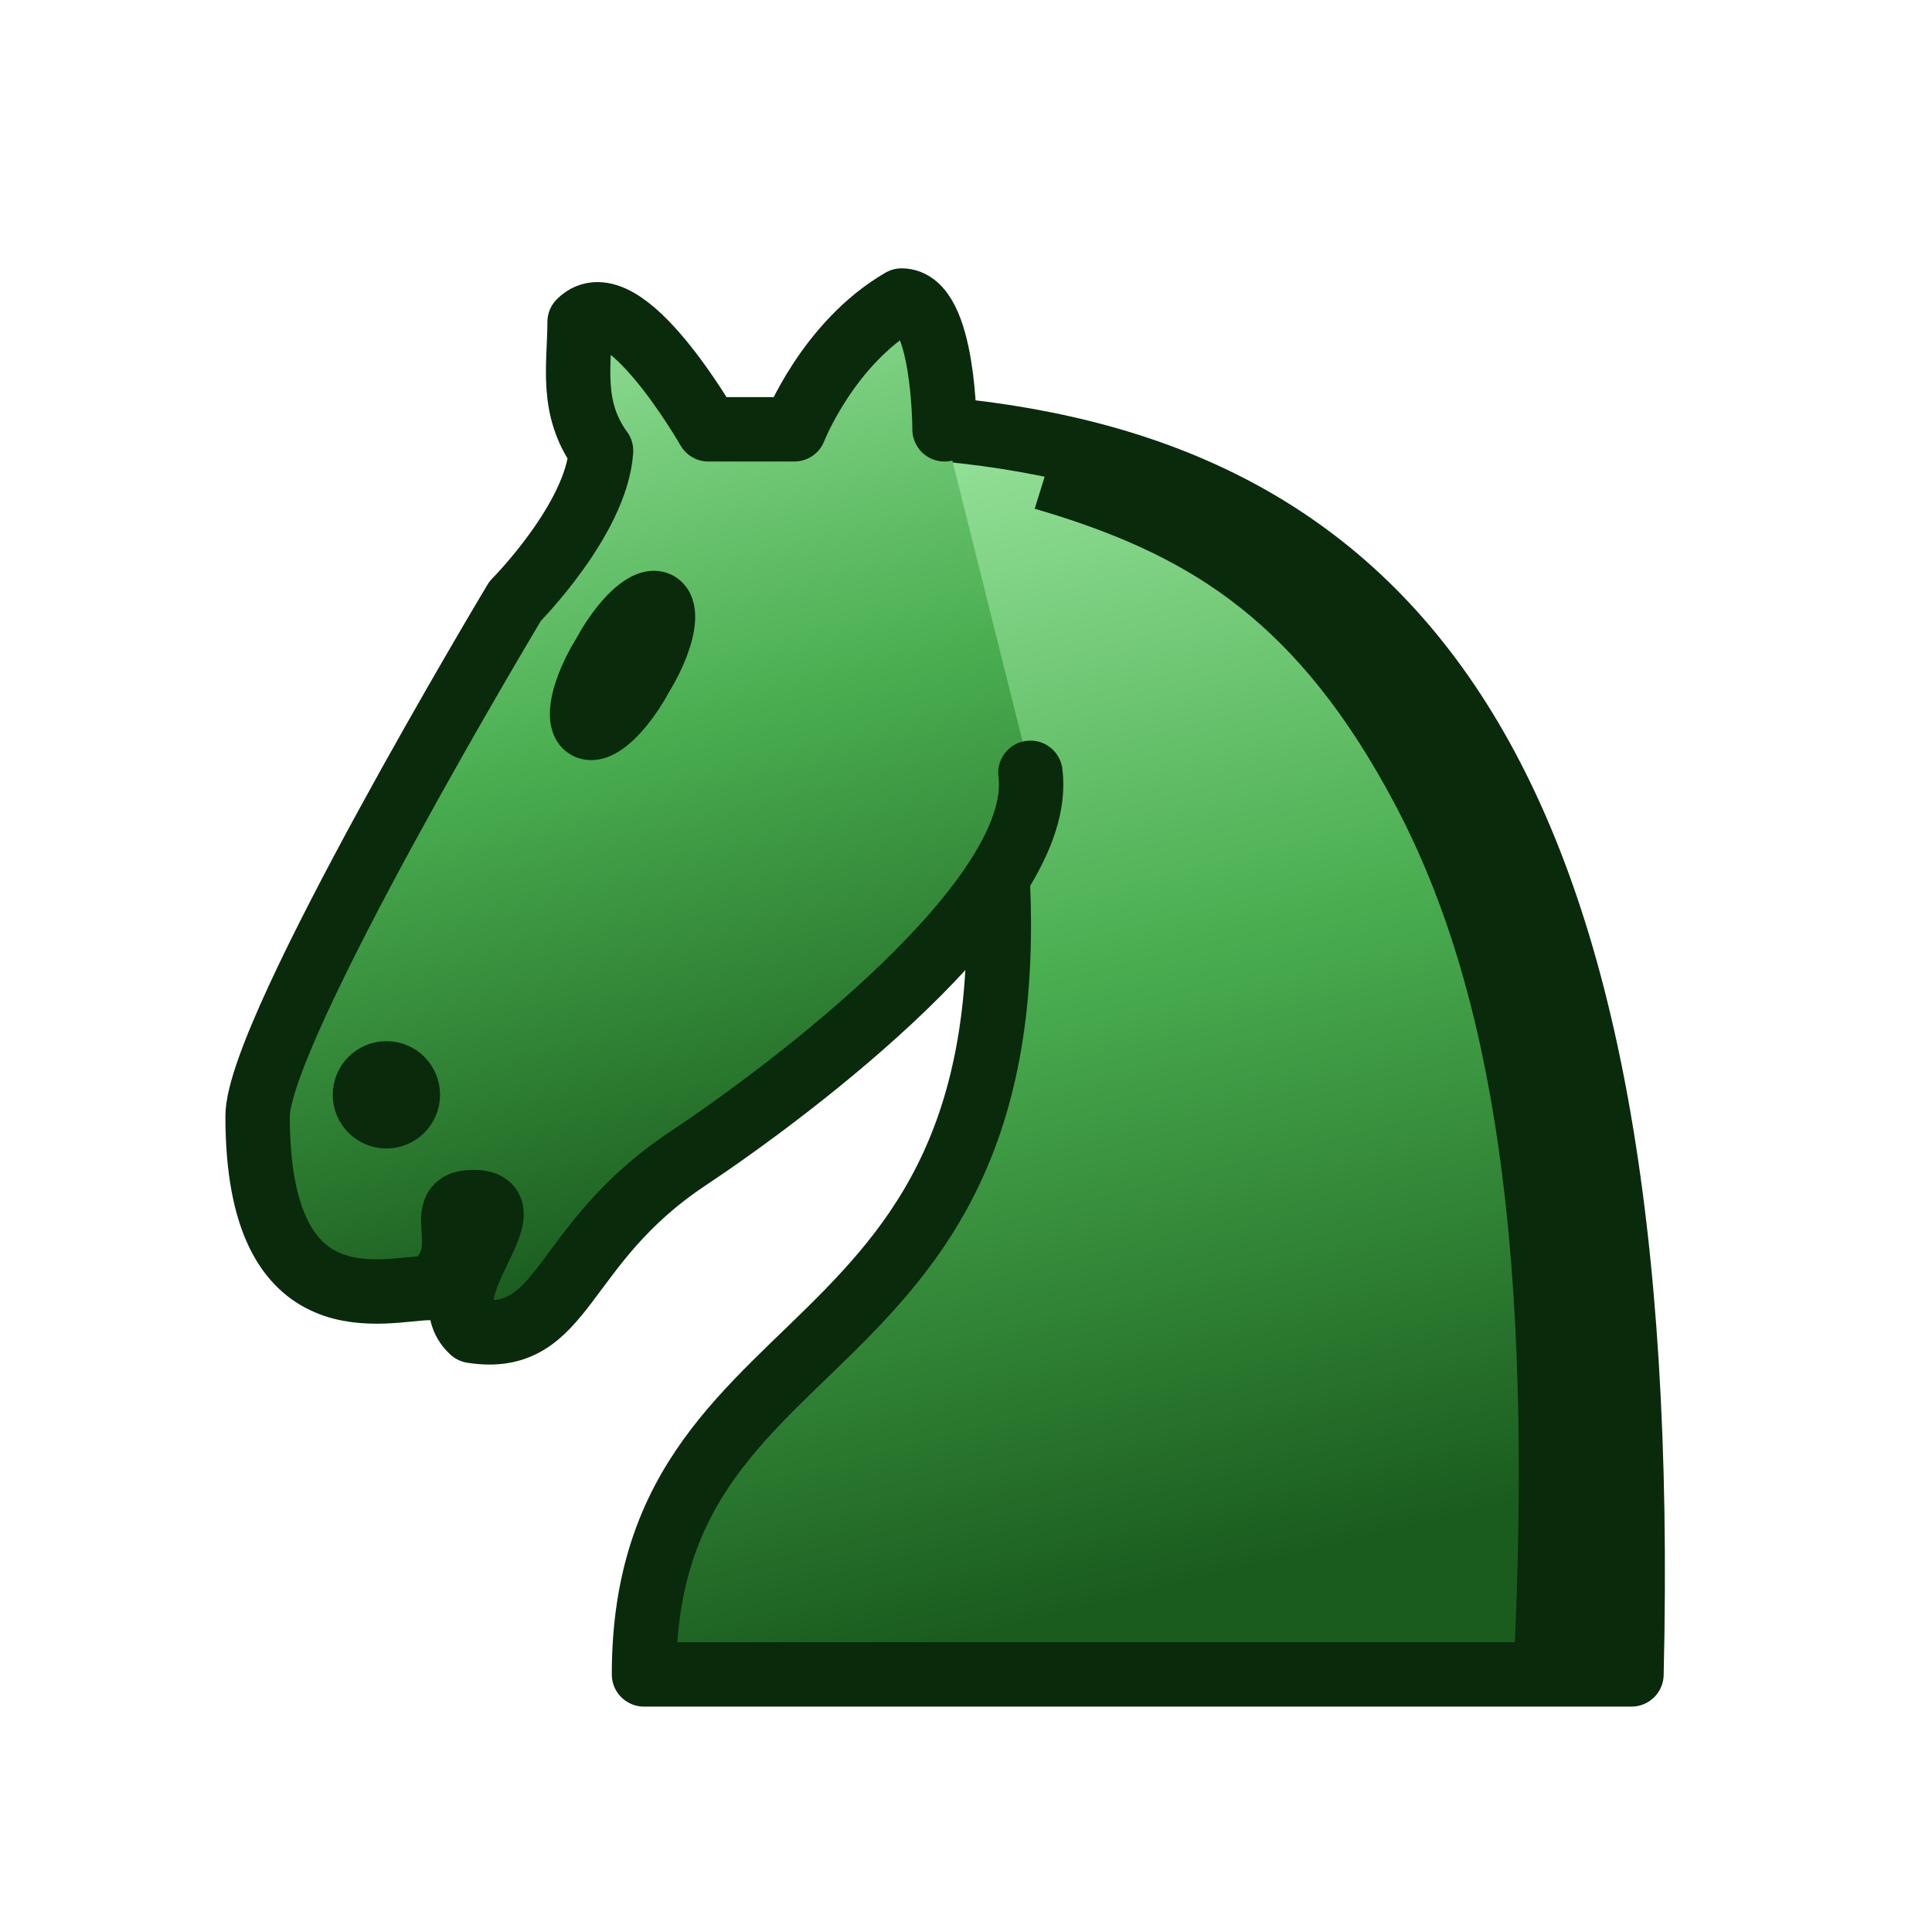
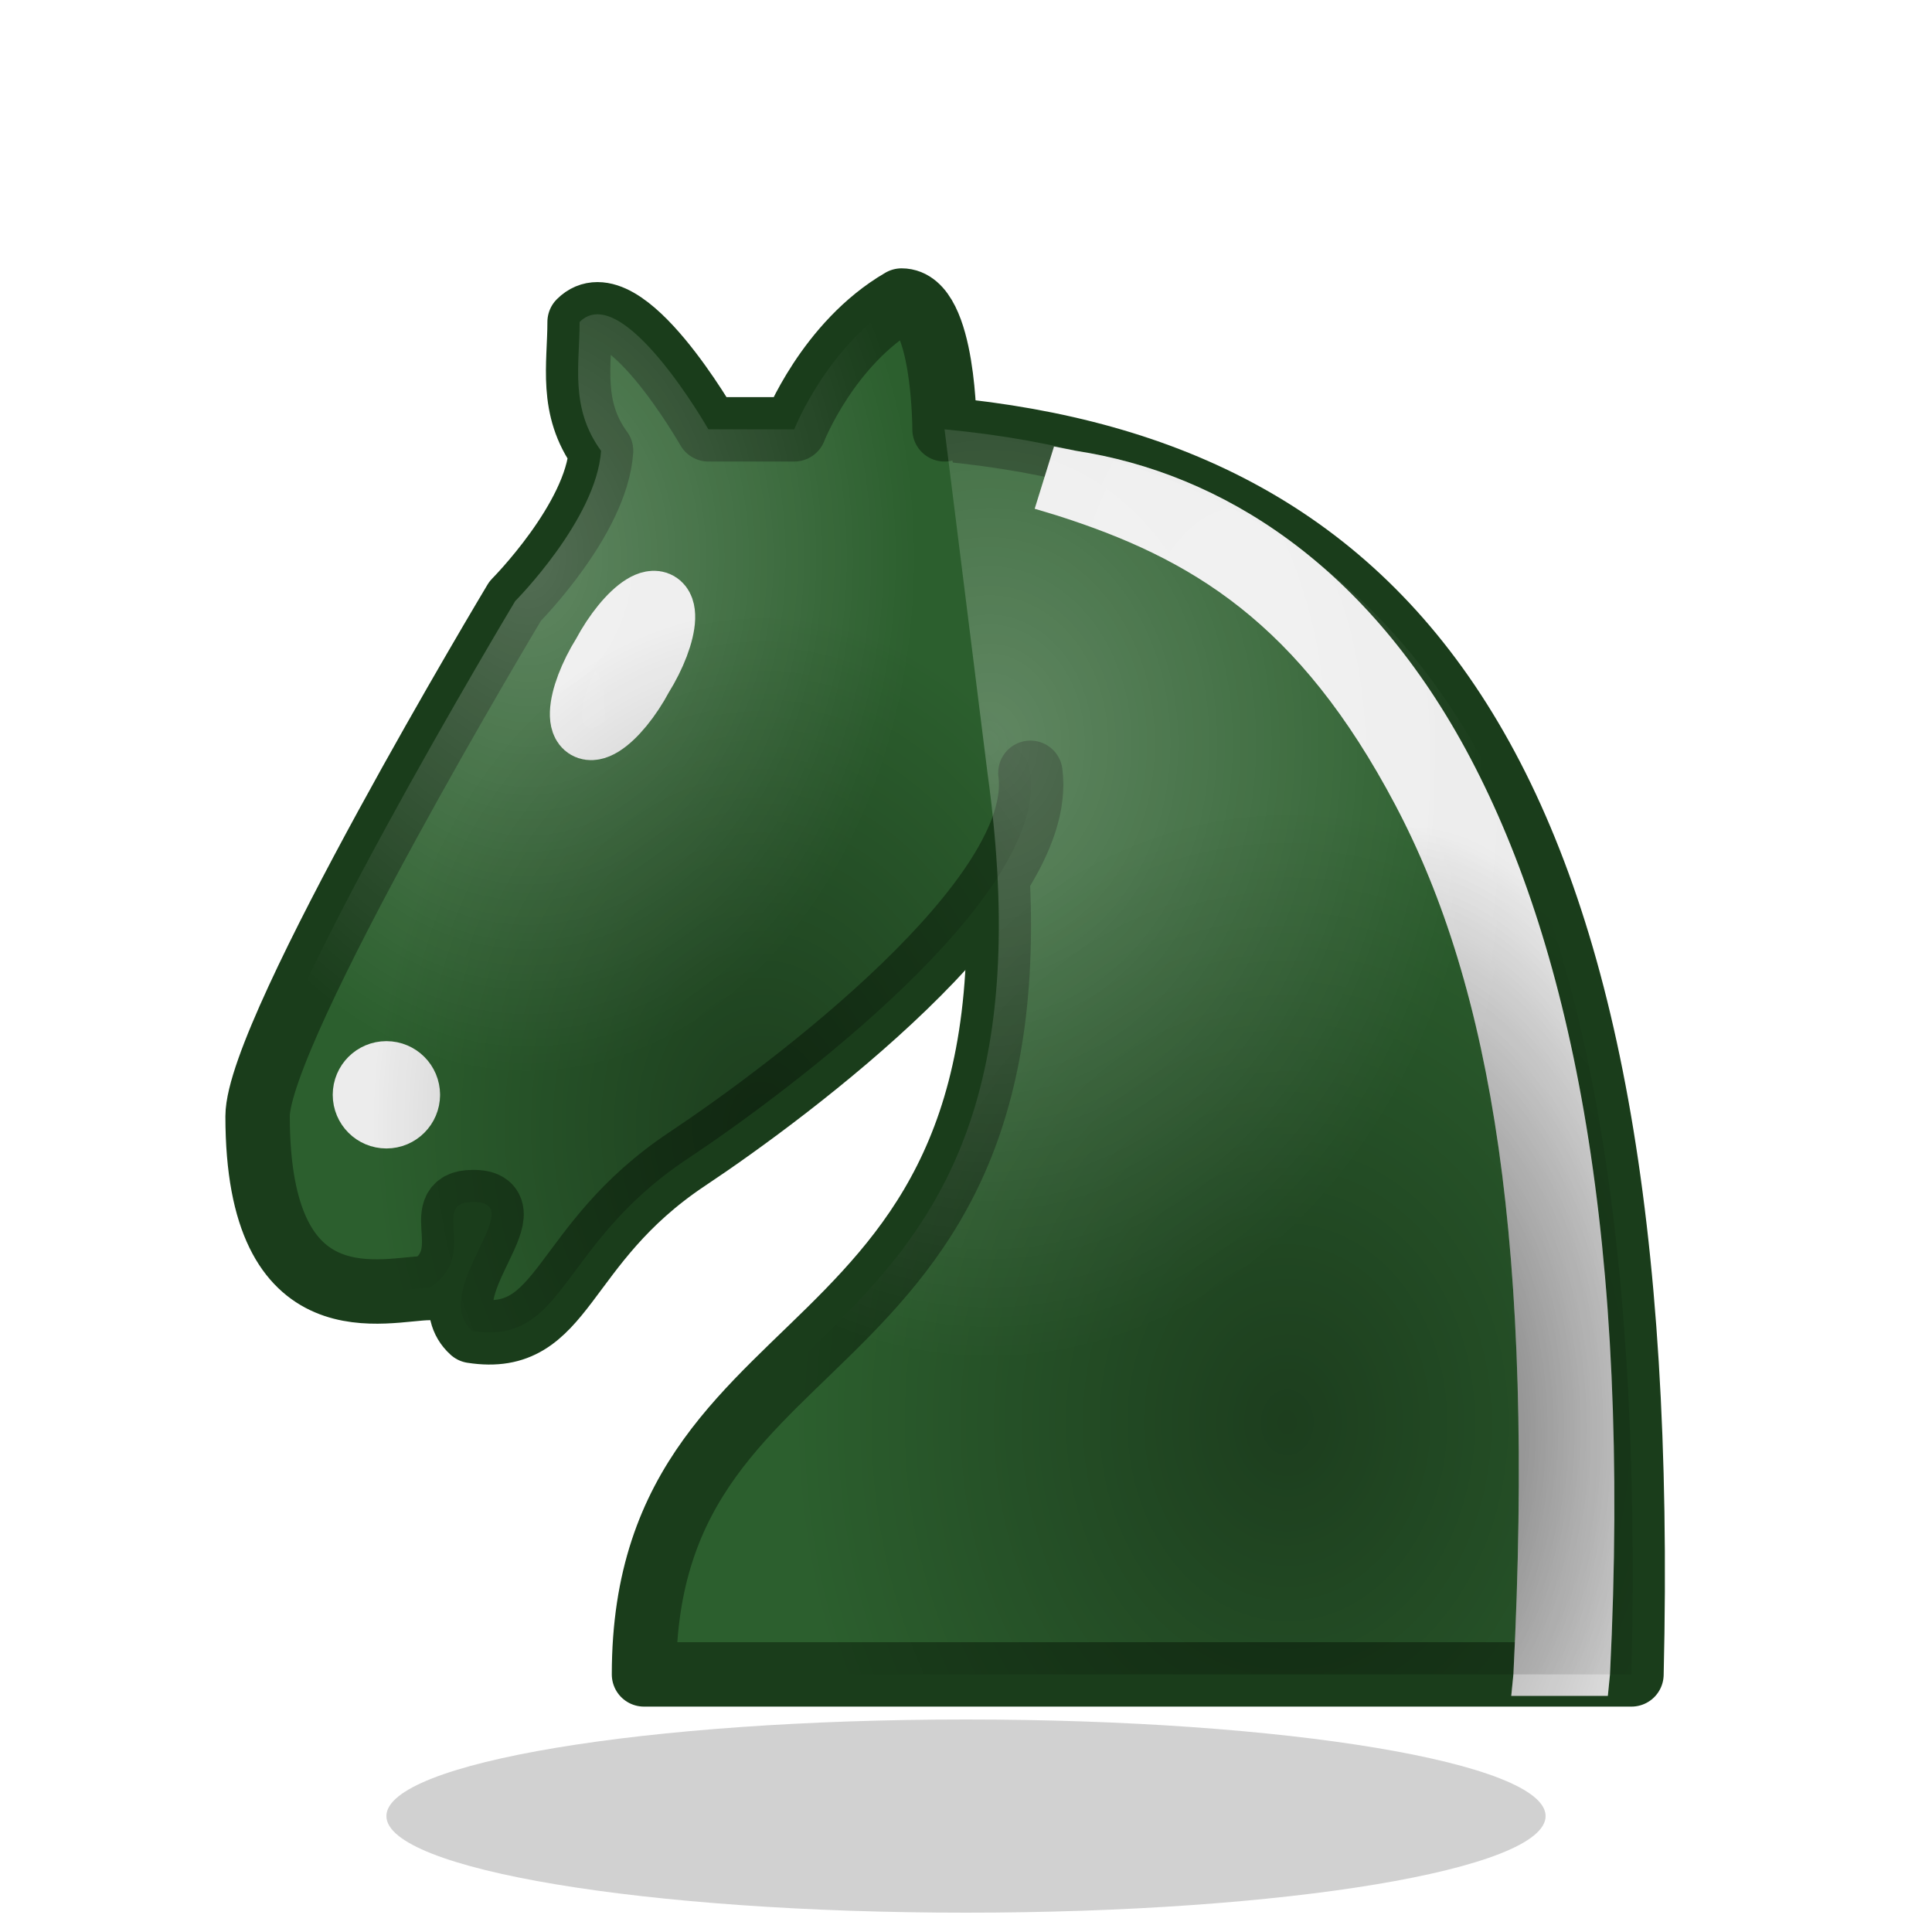
<svg xmlns="http://www.w3.org/2000/svg" viewBox="0 0 45 45">
  <defs>
-     <linearGradient id="bGrad" x1="0.2" y1="1" x2="0" y2="0">
-       <stop offset="0%" stop-color="#1a5c1e" />
-       <stop offset="50%" stop-color="#4aae50" />
-       <stop offset="100%" stop-color="#a0e8a4" />
-     </linearGradient>
+     <radialGradient id="hl" cx="35%" cy="25%" r="50%" gradientUnits="objectBoundingBox">
+       <stop offset="0%" stop-color="#ffffff" stop-opacity="0.25" />
+       <stop offset="100%" stop-color="#ffffff" stop-opacity="0" />
+     </radialGradient>
+     <radialGradient id="sh" cx="65%" cy="80%" r="50%" gradientUnits="objectBoundingBox">
+       <stop offset="0%" stop-color="#000000" stop-opacity="0.35" />
+       <stop offset="100%" stop-color="#000000" stop-opacity="0" />
+     </radialGradient>
  </defs>
-   <g fill="none" fill-rule="evenodd" stroke="#0a2a0c" stroke-linecap="round" stroke-linejoin="round" stroke-width="1.5">
-     <path fill="url(#bGrad)" d="M22 10c10.5 1 16.5 8 16 29H15c0-9 10-6.5 8-21" />
-     <path fill="url(#bGrad)" d="M24 18c.38 2.91-5.55 7.37-8 9-3 2-2.82 4.34-5 4-1.04-.94 1.41-3.04 0-3-1 0 .19 1.23-1 2-1 0-4 1-4-4 0-2 6-12 6-12s1.89-1.9 2-3.5c-.73-1-.5-2-.5-3 1-1 3 2.5 3 2.5h2s.78-2 2.5-3c1 0 1 3 1 3" />
-     <path fill="#0a2a0c" stroke="#0a2a0c" d="M9.5 25.5a.5.5 0 1 1-1 0 .5.5 0 1 1 1 0m5.43-9.75a.5 1.5 30 1 1-.86-.5.5 1.5 30 1 1 .86.5" />
-     <path fill="#0a2a0c" stroke="none" d="m24.55 10.4-.45 1.45.5.15c3.15 1 5.65 2.49 7.9 6.75S35.75 29.06 35.25 39l-.05.5h2.25l.05-.5c.5-10.06-.88-16.85-3.25-21.34s-5.79-6.64-9.19-7.16z" />
+   <g fill="none" fill-rule="evenodd" stroke="#1a3d1b" stroke-linecap="round" stroke-linejoin="round" stroke-width="1.5">
+     <path fill="#2c5f2e" d="M22 10c10.5 1 16.5 8 16 29H15c0-9 10-6.5 8-21" />
+     <path fill="#2c5f2e" d="M24 18c.38 2.91-5.55 7.37-8 9-3 2-2.82 4.34-5 4-1.04-.94 1.41-3.04 0-3-1 0 .19 1.23-1 2-1 0-4 1-4-4 0-2 6-12 6-12s1.89-1.9 2-3.5c-.73-1-.5-2-.5-3 1-1 3 2.5 3 2.5h2s.78-2 2.5-3c1 0 1 3 1 3" />
+     <path fill="#ececec" stroke="#ececec" d="M9.5 25.5a.5.5 0 1 1-1 0 .5.5 0 1 1 1 0m5.43-9.75a.5 1.5 30 1 1-.86-.5.5 1.5 30 1 1 .86.5" />
+     <path fill="#ececec" stroke="none" d="m24.55 10.4-.45 1.45.5.15c3.15 1 5.65 2.49 7.9 6.75S35.75 29.06 35.25 39l-.05.5h2.25l.05-.5c.5-10.06-.88-16.85-3.25-21.34s-5.79-6.64-9.19-7.16z" />
  </g>
+   <ellipse cx="50%" cy="94%" rx="30%" ry="5%" fill="rgba(0,0,0,0.18)" />
+   <path d="M22 10c10.5 1 16.5 8 16 29H15c0-9 10-6.5 8-21" fill="url(#hl)" stroke="none" />
+   <path d="M22 10c10.5 1 16.5 8 16 29H15c0-9 10-6.5 8-21" fill="url(#sh)" stroke="none" />
+   <path d="M24 18c.38 2.91-5.55 7.37-8 9-3 2-2.82 4.34-5 4-1.04-.94 1.41-3.04 0-3-1 0 .19 1.23-1 2-1 0-4 1-4-4 0-2 6-12 6-12s1.89-1.9 2-3.5c-.73-1-.5-2-.5-3 1-1 3 2.5 3 2.5h2s.78-2 2.5-3c1 0 1 3 1 3" fill="url(#hl)" stroke="none" />
+   <path d="M24 18c.38 2.91-5.55 7.37-8 9-3 2-2.82 4.34-5 4-1.04-.94 1.41-3.04 0-3-1 0 .19 1.23-1 2-1 0-4 1-4-4 0-2 6-12 6-12s1.89-1.9 2-3.5c-.73-1-.5-2-.5-3 1-1 3 2.5 3 2.5h2s.78-2 2.5-3c1 0 1 3 1 3" fill="url(#sh)" stroke="none" />
+   <path d="M9.5 25.5a.5.5 0 1 1-1 0 .5.5 0 1 1 1 0m5.43-9.75a.5 1.5 30 1 1-.86-.5.5 1.5 30 1 1 .86.5" fill="url(#hl)" stroke="none" />
+   <path d="M9.5 25.5a.5.5 0 1 1-1 0 .5.5 0 1 1 1 0m5.43-9.75a.5 1.5 30 1 1-.86-.5.5 1.5 30 1 1 .86.5" fill="url(#sh)" stroke="none" />
+   <path d="m24.55 10.4-.45 1.45.5.15c3.15 1 5.65 2.49 7.9 6.75S35.75 29.06 35.25 39l-.05.5h2.25l.05-.5c.5-10.06-.88-16.85-3.25-21.34s-5.79-6.64-9.19-7.16z" fill="url(#hl)" stroke="none" />
+   <path d="m24.55 10.4-.45 1.45.5.15c3.15 1 5.65 2.49 7.9 6.75S35.75 29.06 35.25 39l-.05.5h2.25l.05-.5c.5-10.06-.88-16.85-3.25-21.34s-5.79-6.64-9.19-7.16z" fill="url(#sh)" stroke="none" />
</svg>
